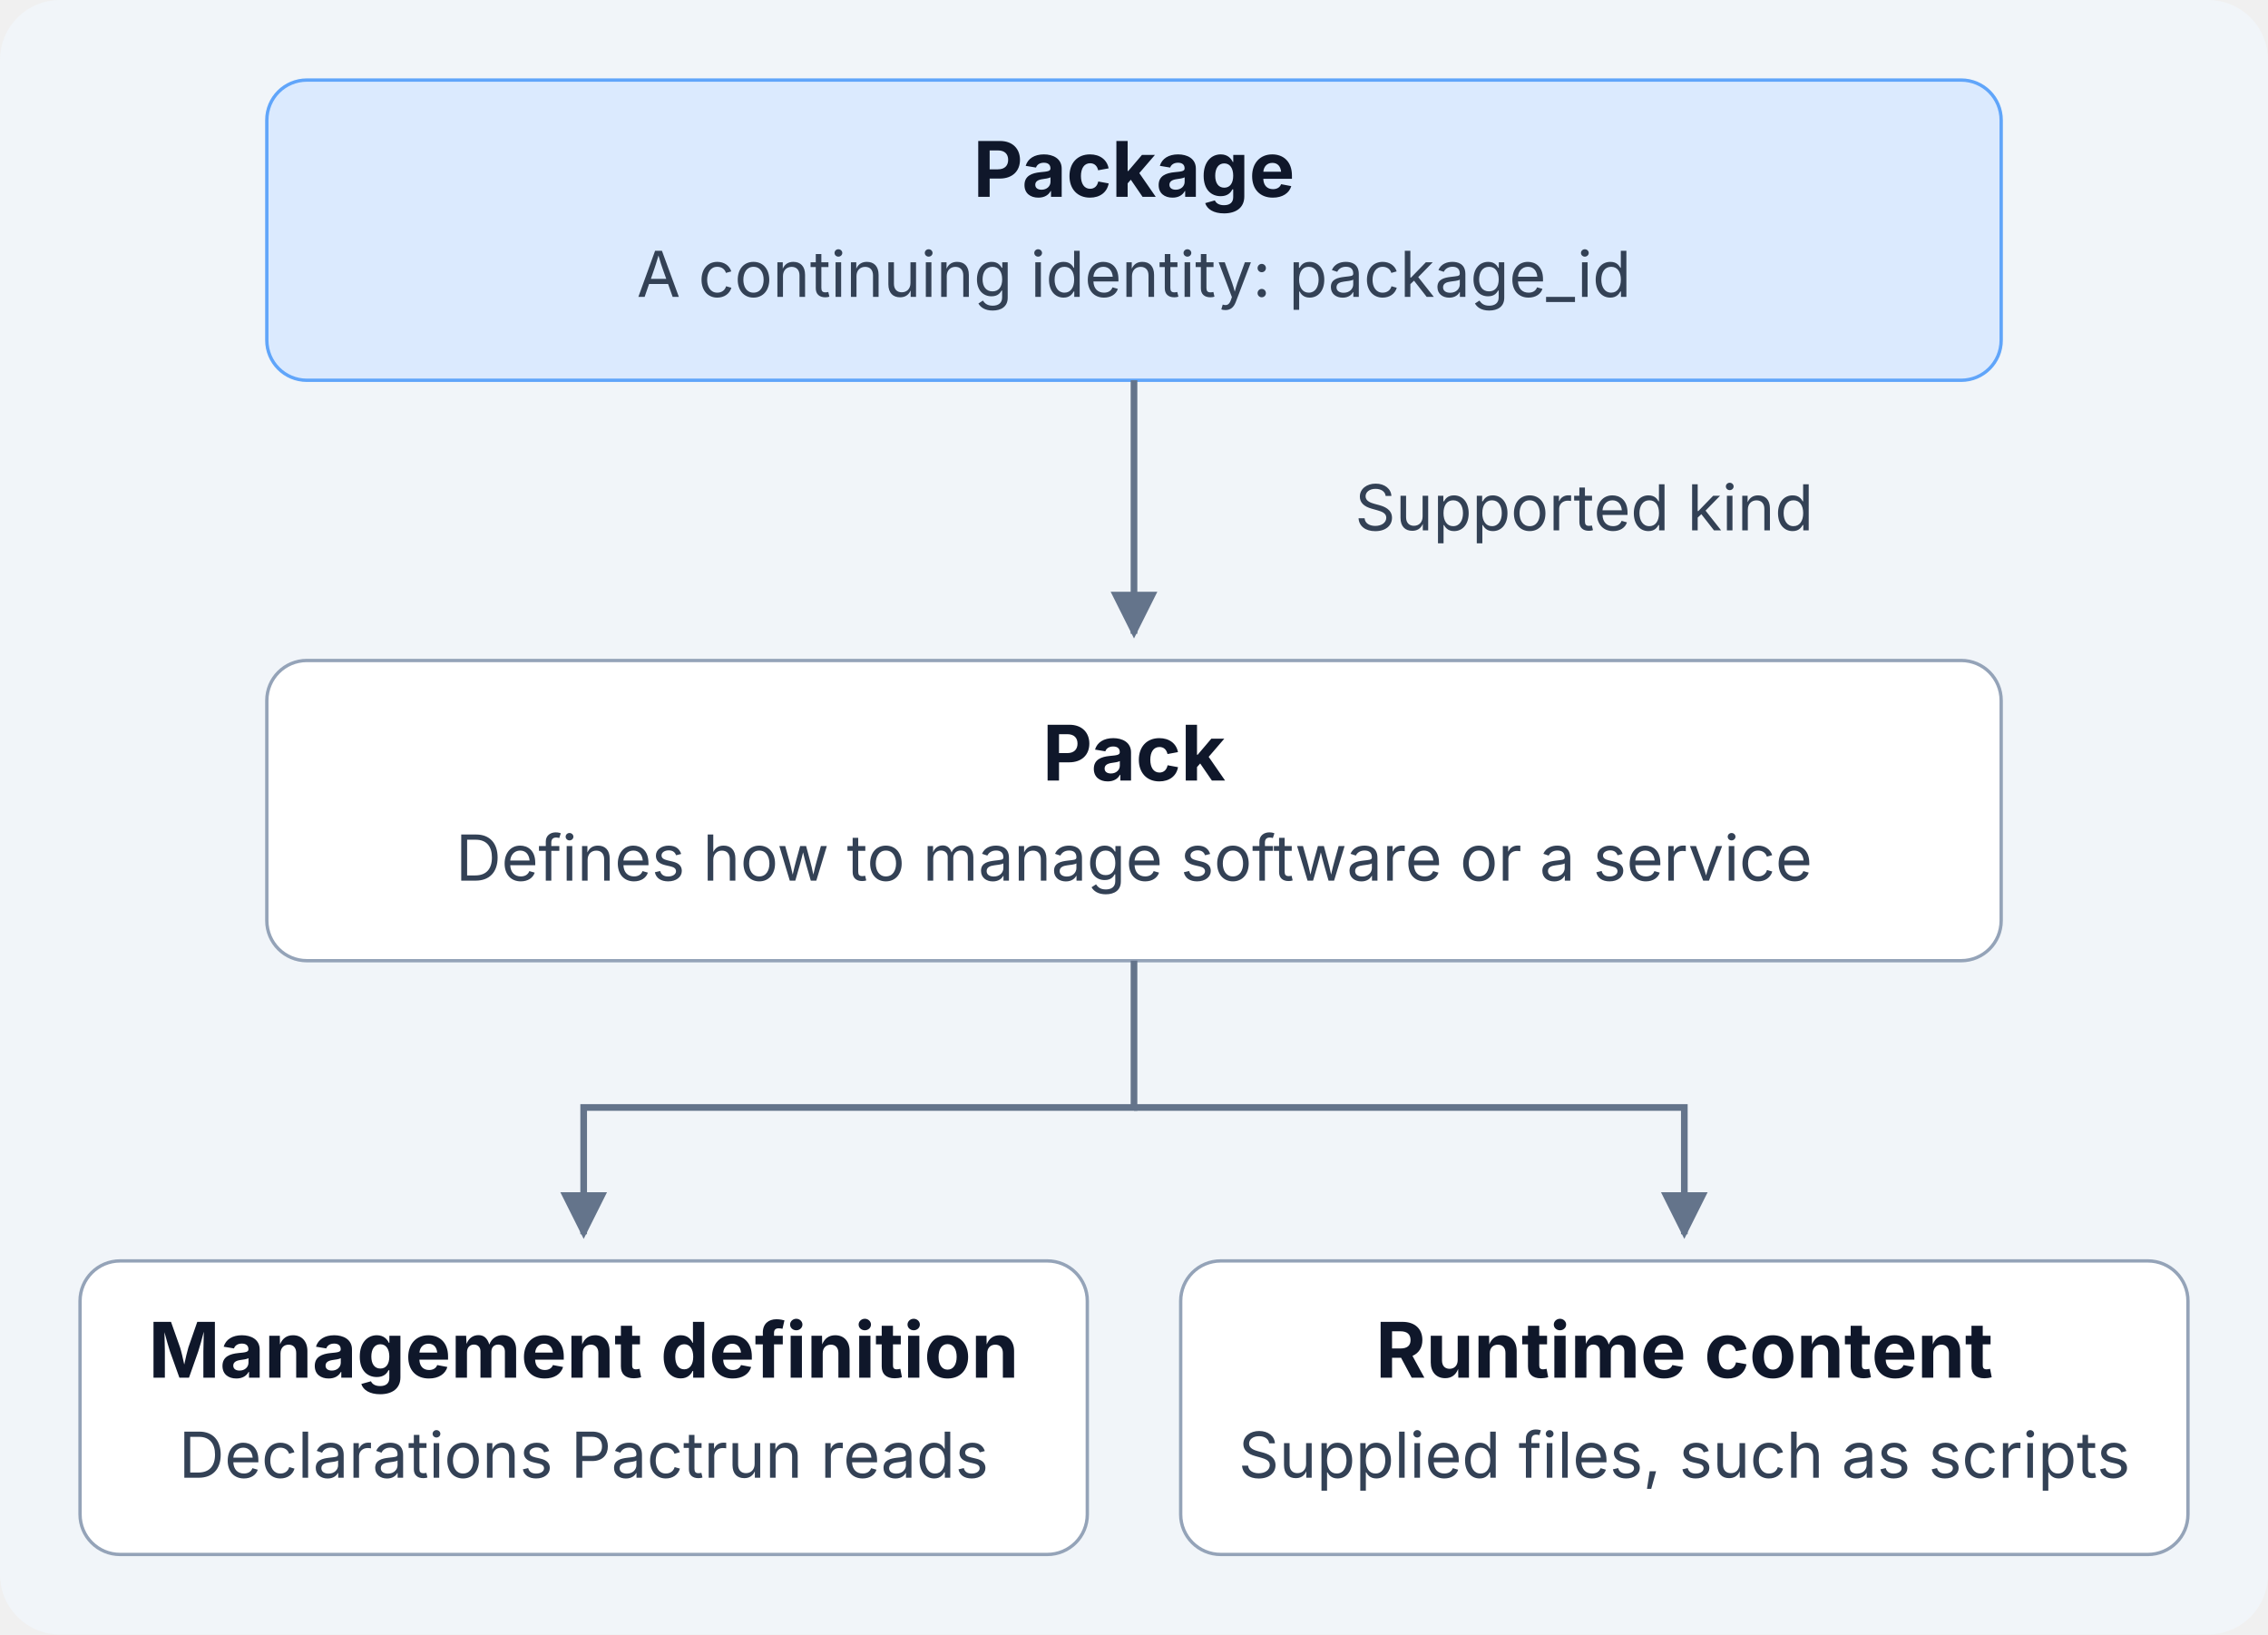
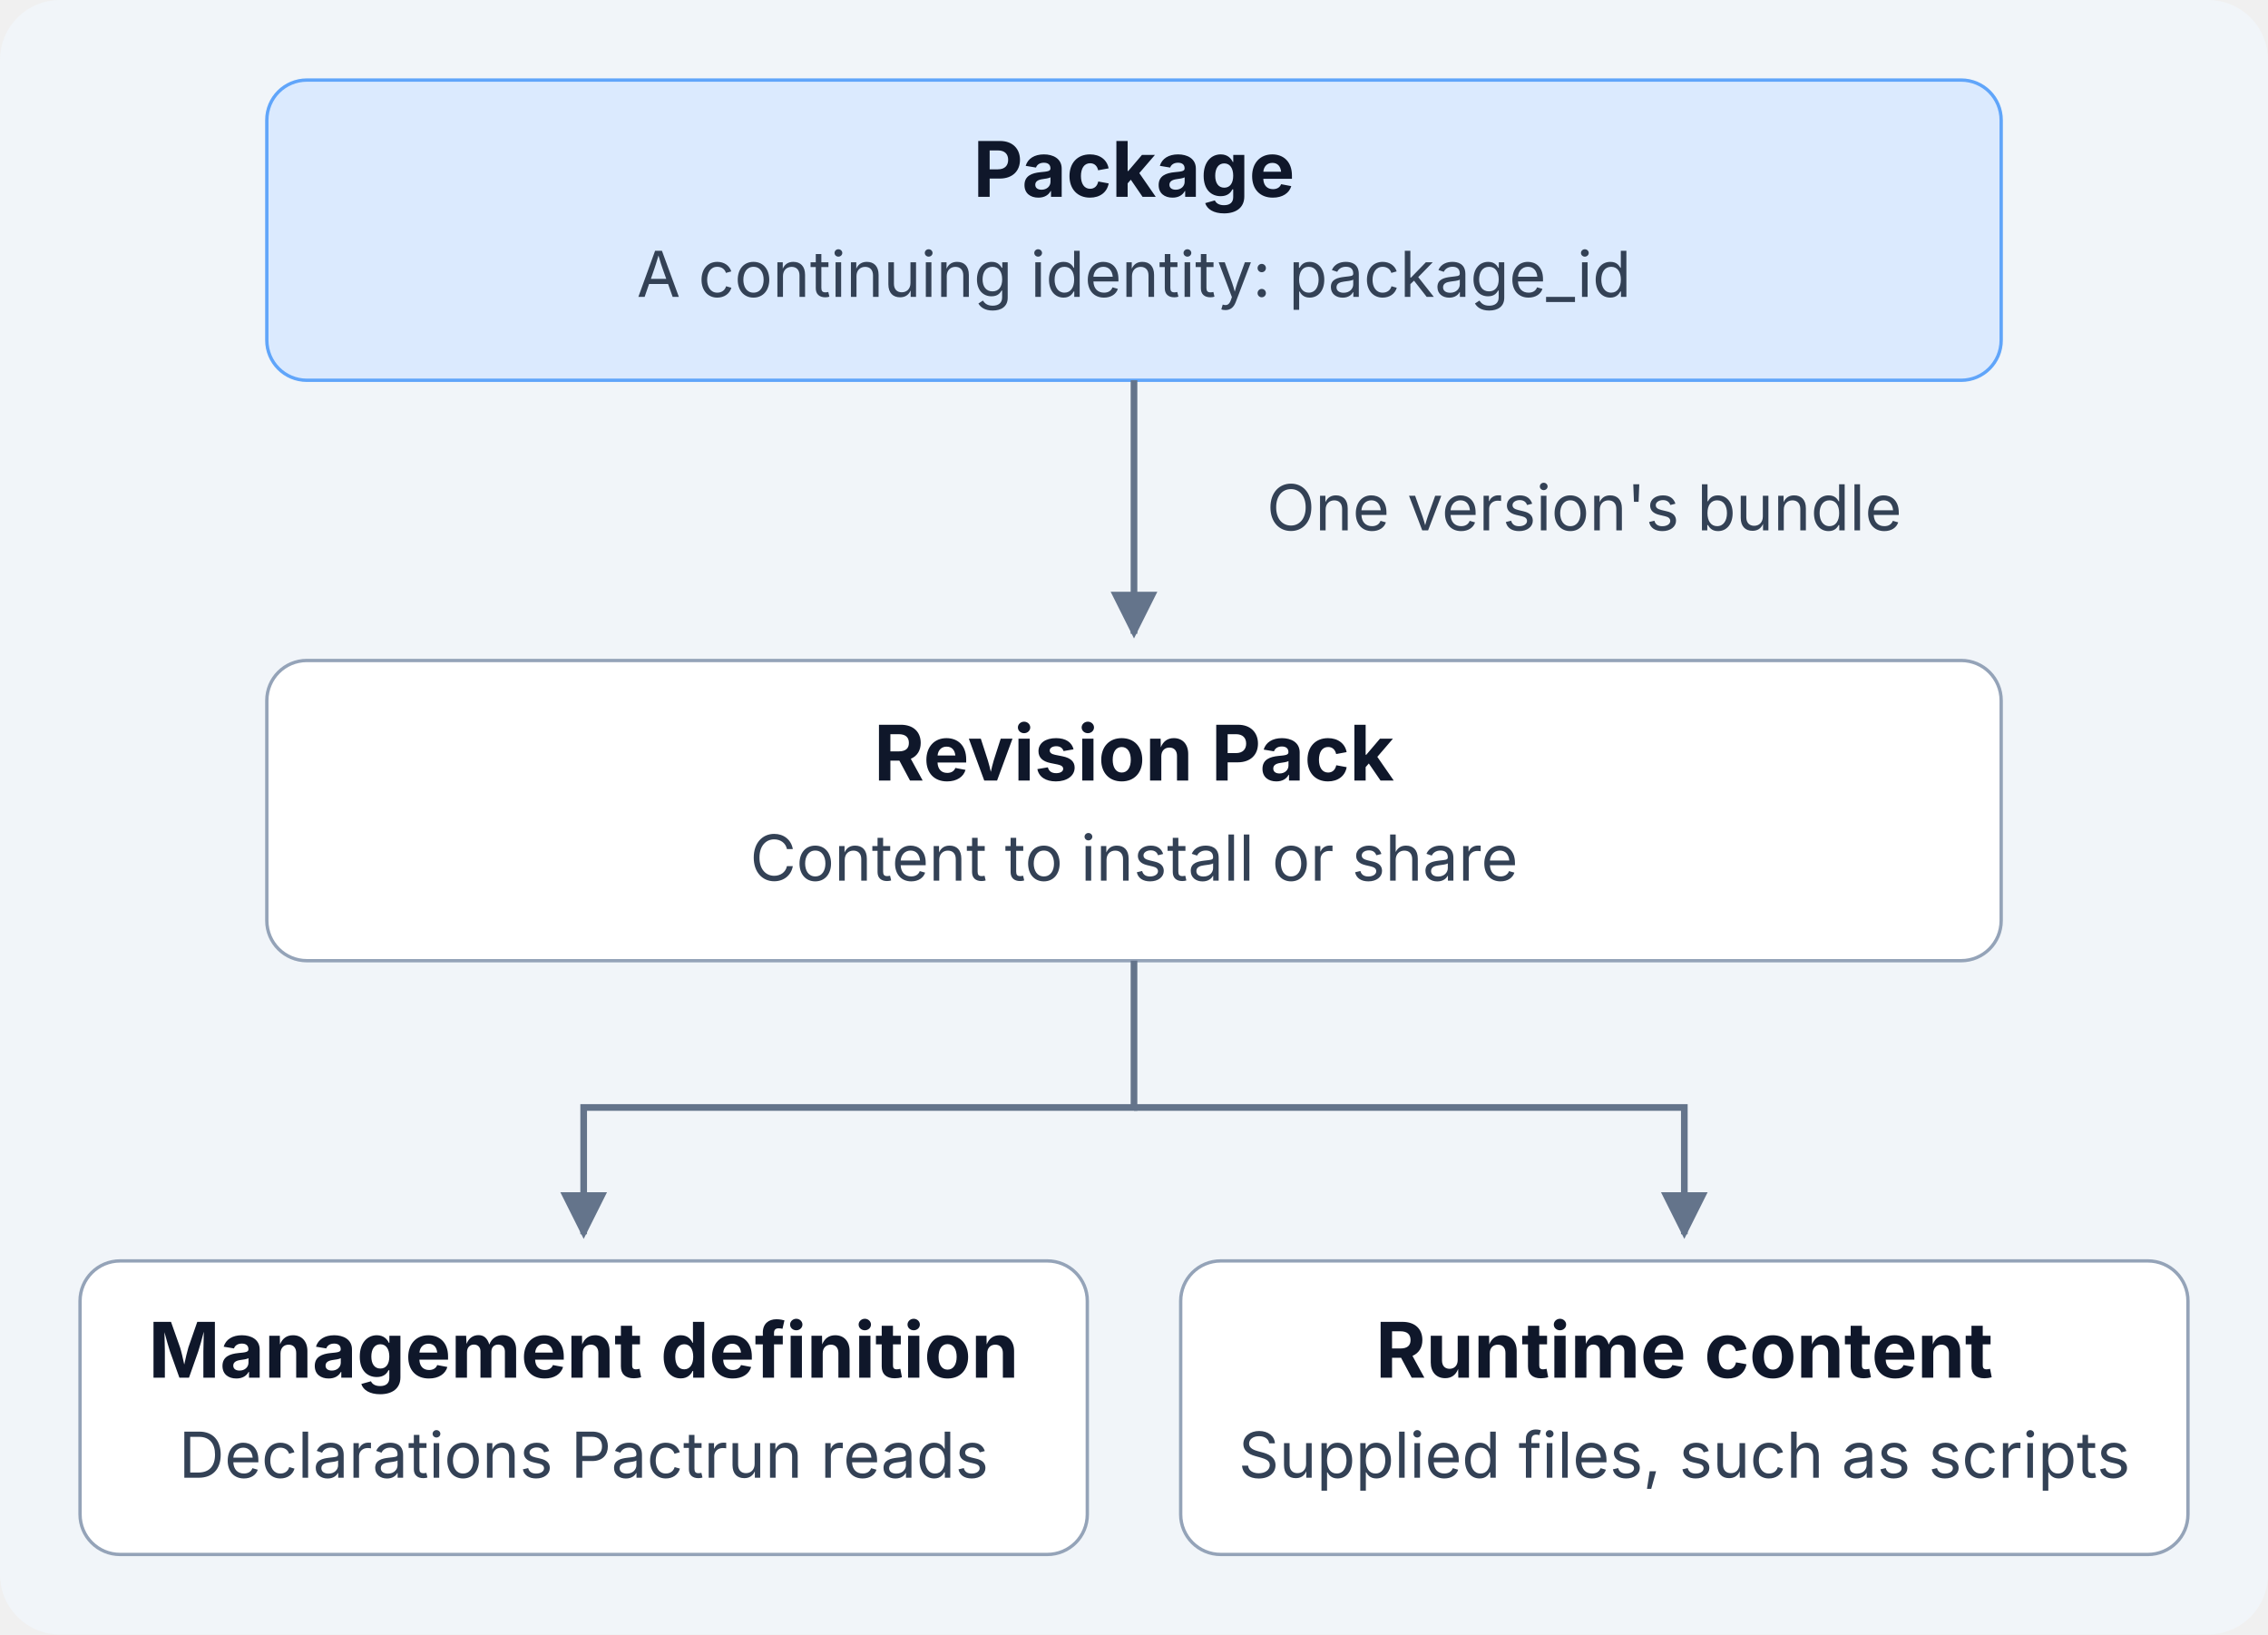
<svg xmlns="http://www.w3.org/2000/svg" width="680" height="490" viewBox="0 0 680 490" role="img" aria-labelledby="title desc">
  <defs>
    <marker id="arrow" viewBox="0 0 10 10" refX="9" refY="5" markerWidth="7" markerHeight="7" orient="auto">
      <path d="M0 0L10 5L0 10Z" fill="#64748b" />
    </marker>
  </defs>
  <style>
    text {font-family: -apple-system, BlinkMacSystemFont, 'Segoe UI', sans-serif; text-anchor: middle;}
    .title {font-size: 23px; font-weight: 700; fill: #0f172a;}
    .body {font-size: 19px; fill: #334155;}
    .arrow {fill: none; stroke: #64748b; stroke-width: 2; marker-end: url(#arrow);}
  </style>
  <rect width="680" height="490" rx="18" fill="#f1f5f9" />
  <rect x="80" y="24" width="520" height="90" rx="12" fill="#dbeafe" stroke="#60a5fa" />
  <text class="title" x="340" y="59">Package</text>
  <text class="body" x="340" y="89">A continuing identity: package_id</text>
  <path class="arrow" d="M340 114V190" />
-   <text class="body" x="475" y="159">Supported kind</text>
+   <text class="body" x="475" y="159">One version's bundle</text>
  <rect x="80" y="198" width="520" height="90" rx="12" fill="#fff" stroke="#94a3b8" />
-   <text class="title" x="340" y="234">Pack</text>
-   <text class="body" x="340" y="264">Defines how to manage software or a service</text>
+   <text class="title" x="340" y="234">Revision Pack</text>
+   <text class="body" x="340" y="264">Content to install or share</text>
  <path class="arrow" d="M340 288V332H175V370" />
  <path class="arrow" d="M340 332H505V370" />
  <rect x="24" y="378" width="302" height="88" rx="12" fill="#fff" stroke="#94a3b8" />
  <text class="title" x="175" y="413">Management definition</text>
  <text class="body" x="175" y="443">Declarations Pactrun reads</text>
  <rect x="354" y="378" width="302" height="88" rx="12" fill="#fff" stroke="#94a3b8" />
  <text class="title" x="505" y="413">Runtime content</text>
  <text class="body" x="505" y="443">Supplied files, such as scripts</text>
</svg>
